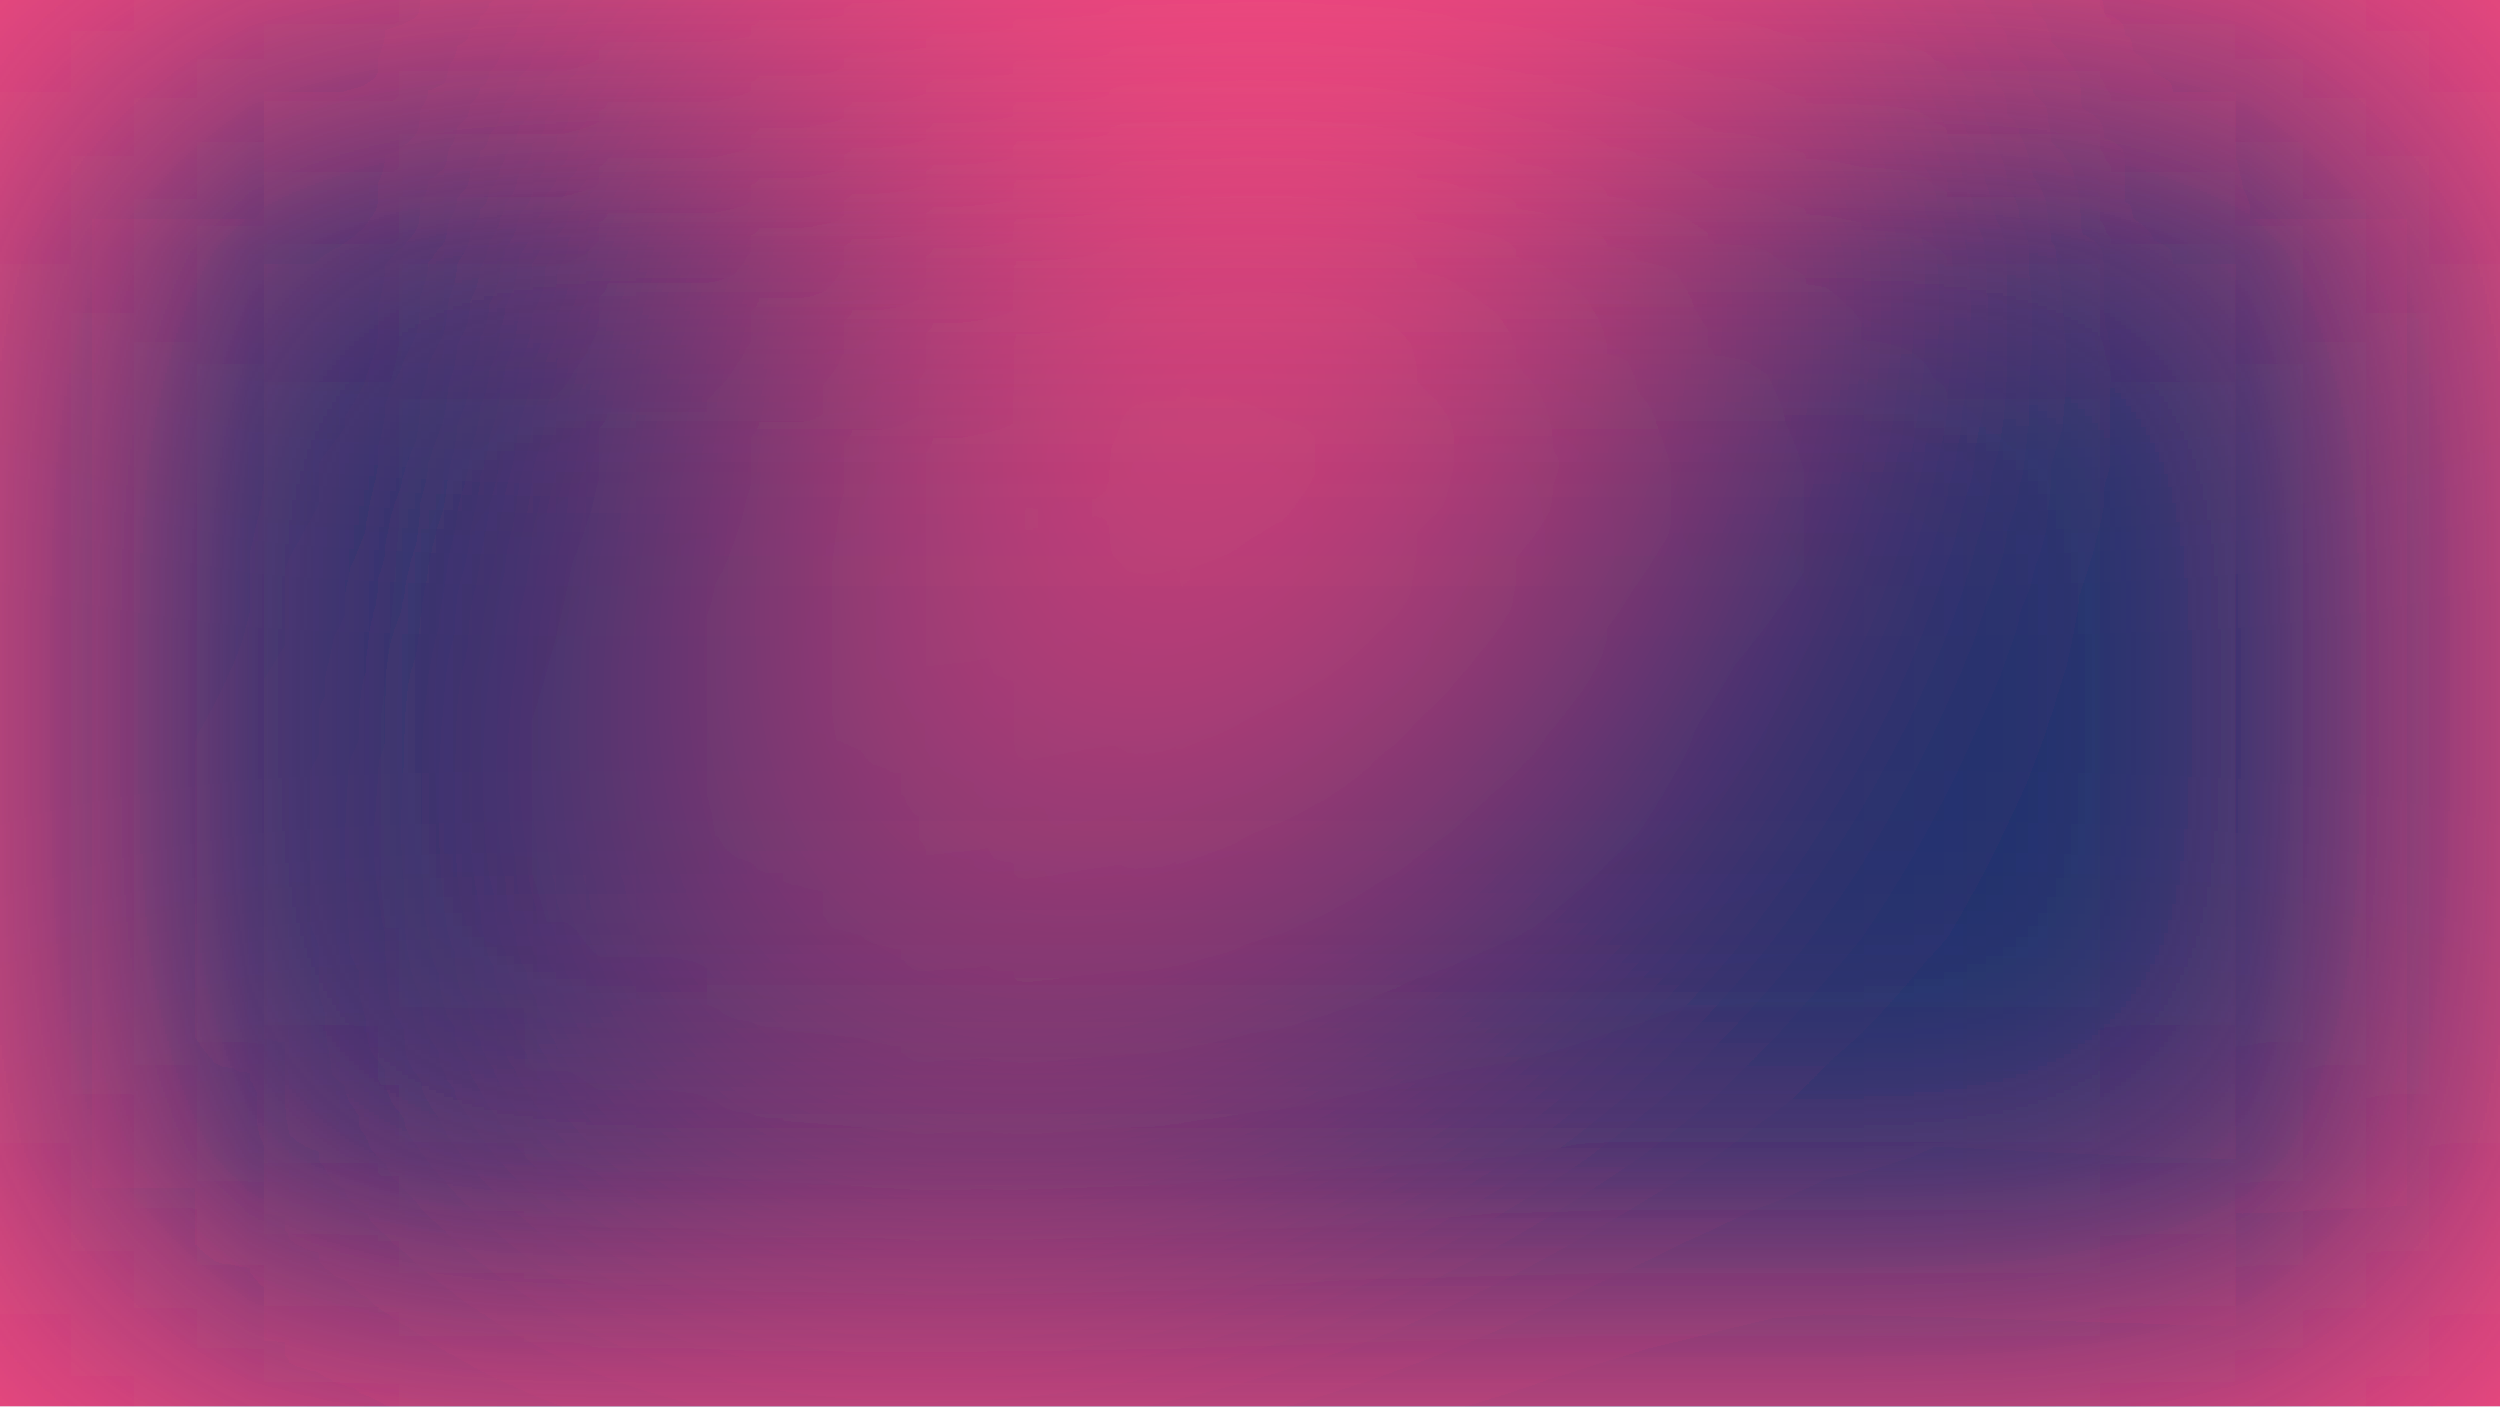
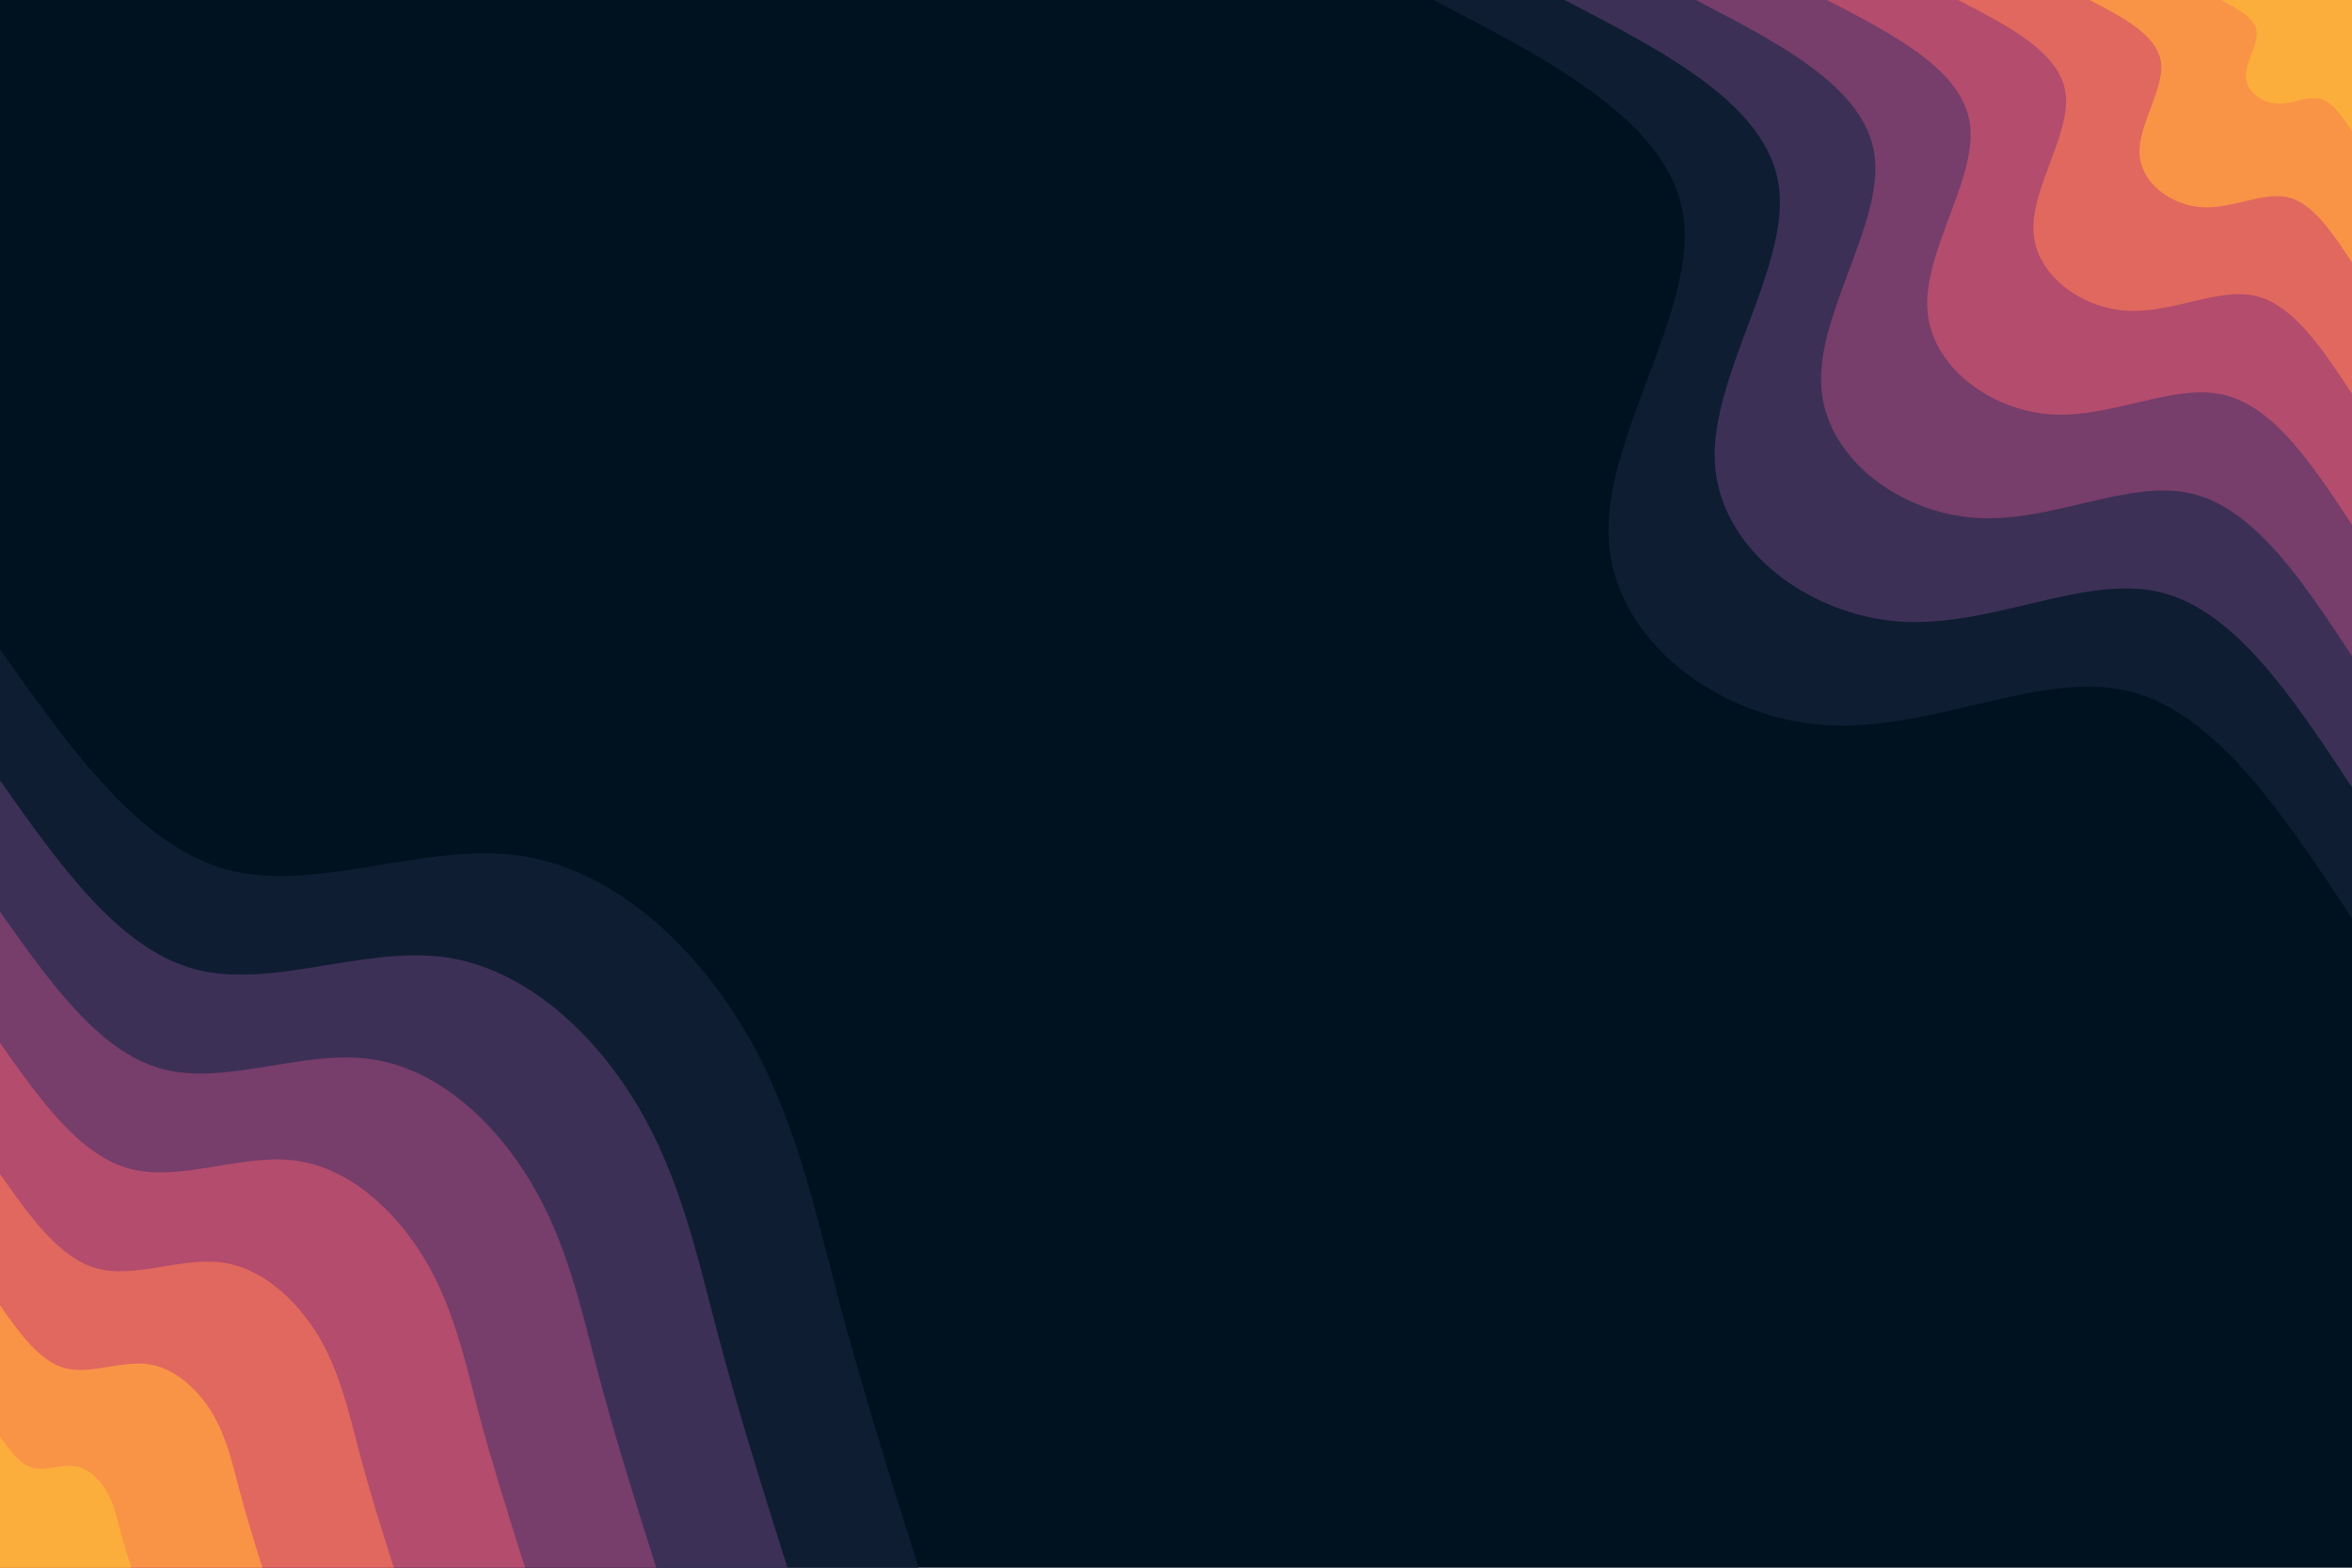
- <svg xmlns="http://www.w3.org/2000/svg" id="visual" viewBox="0 0 960 540" width="960" height="540" version="1.1">
+ <svg xmlns="http://www.w3.org/2000/svg" id="visual" viewBox="0 0 900 600" width="900" height="600" version="1.1">
+   <rect x="0" y="0" width="900" height="600" fill="#001220" />
  <defs>
-     <filter id="blur1" x="-10%" y="-10%" width="120%" height="120%">
-       <feFlood flood-opacity="0" result="BackgroundImageFix" />
-       <feBlend mode="normal" in="SourceGraphic" in2="BackgroundImageFix" result="shape" />
-       <feGaussianBlur stdDeviation="163" result="effect1_foregroundBlur" />
-     </filter>
+     <linearGradient id="grad1_0" x1="33.3%" y1="0%" x2="100%" y2="100%">
+       <stop offset="20%" stop-color="#fbae3c" stop-opacity="1" />
+       <stop offset="80%" stop-color="#fbae3c" stop-opacity="1" />
+     </linearGradient>
  </defs>
-   <rect width="960" height="540" fill="#F5487F" />
-   <g filter="url(#blur1)">
-     <circle cx="146" cy="487" fill="#1F306E" r="363" />
-     <circle cx="687" cy="447" fill="#F5487F" r="363" />
-     <circle cx="744" cy="234" fill="#1F306E" r="363" />
-     <circle cx="460" cy="366" fill="#1F306E" r="363" />
-     <circle cx="236" cy="21" fill="#F5487F" r="363" />
-     <circle cx="23" cy="117" fill="#1F306E" r="363" />
+   <defs>
+     <linearGradient id="grad1_1" x1="33.3%" y1="0%" x2="100%" y2="100%">
+       <stop offset="20%" stop-color="#fbae3c" stop-opacity="1" />
+       <stop offset="80%" stop-color="#f17c53" stop-opacity="1" />
+     </linearGradient>
+   </defs>
+   <defs>
+     <linearGradient id="grad1_2" x1="33.3%" y1="0%" x2="100%" y2="100%">
+       <stop offset="20%" stop-color="#cc5867" stop-opacity="1" />
+       <stop offset="80%" stop-color="#f17c53" stop-opacity="1" />
+     </linearGradient>
+   </defs>
+   <defs>
+     <linearGradient id="grad1_3" x1="33.3%" y1="0%" x2="100%" y2="100%">
+       <stop offset="20%" stop-color="#cc5867" stop-opacity="1" />
+       <stop offset="80%" stop-color="#96446e" stop-opacity="1" />
+     </linearGradient>
+   </defs>
+   <defs>
+     <linearGradient id="grad1_4" x1="33.3%" y1="0%" x2="100%" y2="100%">
+       <stop offset="20%" stop-color="#593762" stop-opacity="1" />
+       <stop offset="80%" stop-color="#96446e" stop-opacity="1" />
+     </linearGradient>
+   </defs>
+   <defs>
+     <linearGradient id="grad1_5" x1="33.3%" y1="0%" x2="100%" y2="100%">
+       <stop offset="20%" stop-color="#593762" stop-opacity="1" />
+       <stop offset="80%" stop-color="#232745" stop-opacity="1" />
+     </linearGradient>
+   </defs>
+   <defs>
+     <linearGradient id="grad1_6" x1="33.3%" y1="0%" x2="100%" y2="100%">
+       <stop offset="20%" stop-color="#001220" stop-opacity="1" />
+       <stop offset="80%" stop-color="#232745" stop-opacity="1" />
+     </linearGradient>
+   </defs>
+   <defs>
+     <linearGradient id="grad2_0" x1="0%" y1="0%" x2="66.7%" y2="100%">
+       <stop offset="20%" stop-color="#fbae3c" stop-opacity="1" />
+       <stop offset="80%" stop-color="#fbae3c" stop-opacity="1" />
+     </linearGradient>
+   </defs>
+   <defs>
+     <linearGradient id="grad2_1" x1="0%" y1="0%" x2="66.7%" y2="100%">
+       <stop offset="20%" stop-color="#f17c53" stop-opacity="1" />
+       <stop offset="80%" stop-color="#fbae3c" stop-opacity="1" />
+     </linearGradient>
+   </defs>
+   <defs>
+     <linearGradient id="grad2_2" x1="0%" y1="0%" x2="66.7%" y2="100%">
+       <stop offset="20%" stop-color="#f17c53" stop-opacity="1" />
+       <stop offset="80%" stop-color="#cc5867" stop-opacity="1" />
+     </linearGradient>
+   </defs>
+   <defs>
+     <linearGradient id="grad2_3" x1="0%" y1="0%" x2="66.7%" y2="100%">
+       <stop offset="20%" stop-color="#96446e" stop-opacity="1" />
+       <stop offset="80%" stop-color="#cc5867" stop-opacity="1" />
+     </linearGradient>
+   </defs>
+   <defs>
+     <linearGradient id="grad2_4" x1="0%" y1="0%" x2="66.7%" y2="100%">
+       <stop offset="20%" stop-color="#96446e" stop-opacity="1" />
+       <stop offset="80%" stop-color="#593762" stop-opacity="1" />
+     </linearGradient>
+   </defs>
+   <defs>
+     <linearGradient id="grad2_5" x1="0%" y1="0%" x2="66.7%" y2="100%">
+       <stop offset="20%" stop-color="#232745" stop-opacity="1" />
+       <stop offset="80%" stop-color="#593762" stop-opacity="1" />
+     </linearGradient>
+   </defs>
+   <defs>
+     <linearGradient id="grad2_6" x1="0%" y1="0%" x2="66.7%" y2="100%">
+       <stop offset="20%" stop-color="#232745" stop-opacity="1" />
+       <stop offset="80%" stop-color="#001220" stop-opacity="1" />
+     </linearGradient>
+   </defs>
+   <g transform="translate(900, 0)">
+     <path d="M0 351.5C-26.1 311.9 -52.2 272.3 -85.9 264.4C-119.6 256.5 -161 280.2 -201.6 277.5C-242.3 274.8 -282.2 245.5 -284.4 206.6C-286.6 167.7 -250.9 119.2 -255.8 83.1C-260.7 47.1 -306.1 23.5 -351.5 0L0 0Z" fill="#0f1d33" />
+     <path d="M0 301.3C-22.4 267.4 -44.7 233.4 -73.6 226.6C-102.5 219.8 -138 240.2 -172.8 237.9C-207.7 235.5 -241.9 210.5 -243.8 177.1C-245.6 143.8 -215.1 102.1 -219.3 71.3C-223.5 40.4 -262.4 20.2 -301.3 0L0 0Z" fill="#3d3056" />
+     <path d="M0 251.1C-18.6 222.8 -37.3 194.5 -61.4 188.9C-85.4 183.2 -115 200.2 -144 198.2C-173 196.3 -201.6 175.4 -203.1 147.6C-204.7 119.8 -179.2 85.1 -182.7 59.4C-186.2 33.6 -218.7 16.8 -251.1 0L0 0Z" fill="#773d6b" />
+     <path d="M0 200.9C-14.9 178.2 -29.8 155.6 -49.1 151.1C-68.4 146.6 -92 160.1 -115.2 158.6C-138.4 157 -161.3 140.3 -162.5 118.1C-163.8 95.8 -143.4 68.1 -146.2 47.5C-149 26.9 -174.9 13.5 -200.9 0L0 0Z" fill="#b34c6d" />
+     <path d="M0 150.7C-11.2 133.7 -22.4 116.7 -36.8 113.3C-51.3 109.9 -69 120.1 -86.4 118.9C-103.8 117.8 -121 105.2 -121.9 88.6C-122.8 71.9 -107.5 51.1 -109.6 35.6C-111.7 20.2 -131.2 10.1 -150.7 0L0 0Z" fill="#e1685e" />
+     <path d="M0 100.4C-7.5 89.1 -14.9 77.8 -24.5 75.5C-34.2 73.3 -46 80.1 -57.6 79.3C-69.2 78.5 -80.6 70.2 -81.3 59C-81.9 47.9 -71.7 34 -73.1 23.8C-74.5 13.5 -87.5 6.7 -100.4 0L0 0Z" fill="#f99447" />
+     <path d="M0 50.2C-3.7 44.6 -7.5 38.9 -12.3 37.8C-17.1 36.6 -23 40 -28.8 39.6C-34.6 39.3 -40.3 35.1 -40.6 29.5C-40.9 24 -35.8 17 -36.5 11.9C-37.2 6.7 -43.7 3.4 -50.2 0L0 0Z" fill="#fbae3c" />
+   </g>
+   <g transform="translate(0, 600)">
+     <path d="M0 -351.5C26.5 -314 53 -276.4 86.8 -267.2C120.7 -258.1 162 -277.5 198.1 -272.6C234.2 -267.8 265.1 -238.8 284.4 -206.6C303.7 -174.5 311.3 -139.1 320.5 -104.1C329.7 -69.2 340.6 -34.6 351.5 0L0 0Z" fill="#0f1d33" />
+     <path d="M0 -301.3C22.7 -269.1 45.4 -236.9 74.4 -229.1C103.5 -221.3 138.8 -237.8 169.8 -233.7C200.7 -229.6 227.3 -204.7 243.8 -177.1C260.3 -149.5 266.8 -119.2 274.7 -89.3C282.6 -59.3 292 -29.6 301.3 0L0 0Z" fill="#3d3056" />
+     <path d="M0 -251.1C18.9 -224.3 37.8 -197.4 62 -190.9C86.2 -184.4 115.7 -198.2 141.5 -194.7C167.3 -191.3 189.4 -170.6 203.1 -147.6C216.9 -124.6 222.3 -99.4 228.9 -74.4C235.5 -49.4 243.3 -24.7 251.1 0L0 0Z" fill="#773d6b" />
+     <path d="M0 -200.9C15.1 -179.4 30.3 -157.9 49.6 -152.7C69 -147.5 92.6 -158.6 113.2 -155.8C133.8 -153 151.5 -136.5 162.5 -118.1C173.5 -99.7 177.9 -79.5 183.1 -59.5C188.4 -39.5 194.7 -19.8 200.9 0L0 0Z" fill="#b34c6d" />
+     <path d="M0 -150.7C11.3 -134.6 22.7 -118.4 37.2 -114.5C51.7 -110.6 69.4 -118.9 84.9 -116.8C100.4 -114.8 113.6 -102.3 121.9 -88.6C130.1 -74.8 133.4 -59.6 137.4 -44.6C141.3 -29.6 146 -14.8 150.7 0L0 0Z" fill="#e1685e" />
+     <path d="M0 -100.4C7.6 -89.7 15.1 -79 24.8 -76.4C34.5 -73.8 46.3 -79.3 56.6 -77.9C66.9 -76.5 75.8 -68.2 81.3 -59C86.8 -49.8 88.9 -39.7 91.6 -29.8C94.2 -19.8 97.3 -9.9 100.4 0L0 0Z" fill="#f99447" />
+     <path d="M0 -50.2C3.8 -44.9 7.6 -39.5 12.4 -38.2C17.2 -36.9 23.1 -39.6 28.3 -38.9C33.5 -38.3 37.9 -34.1 40.6 -29.5C43.4 -24.9 44.5 -19.9 45.8 -14.9C47.1 -9.9 48.7 -4.9 50.2 0L0 0Z" fill="#fbae3c" />
  </g>
</svg>
